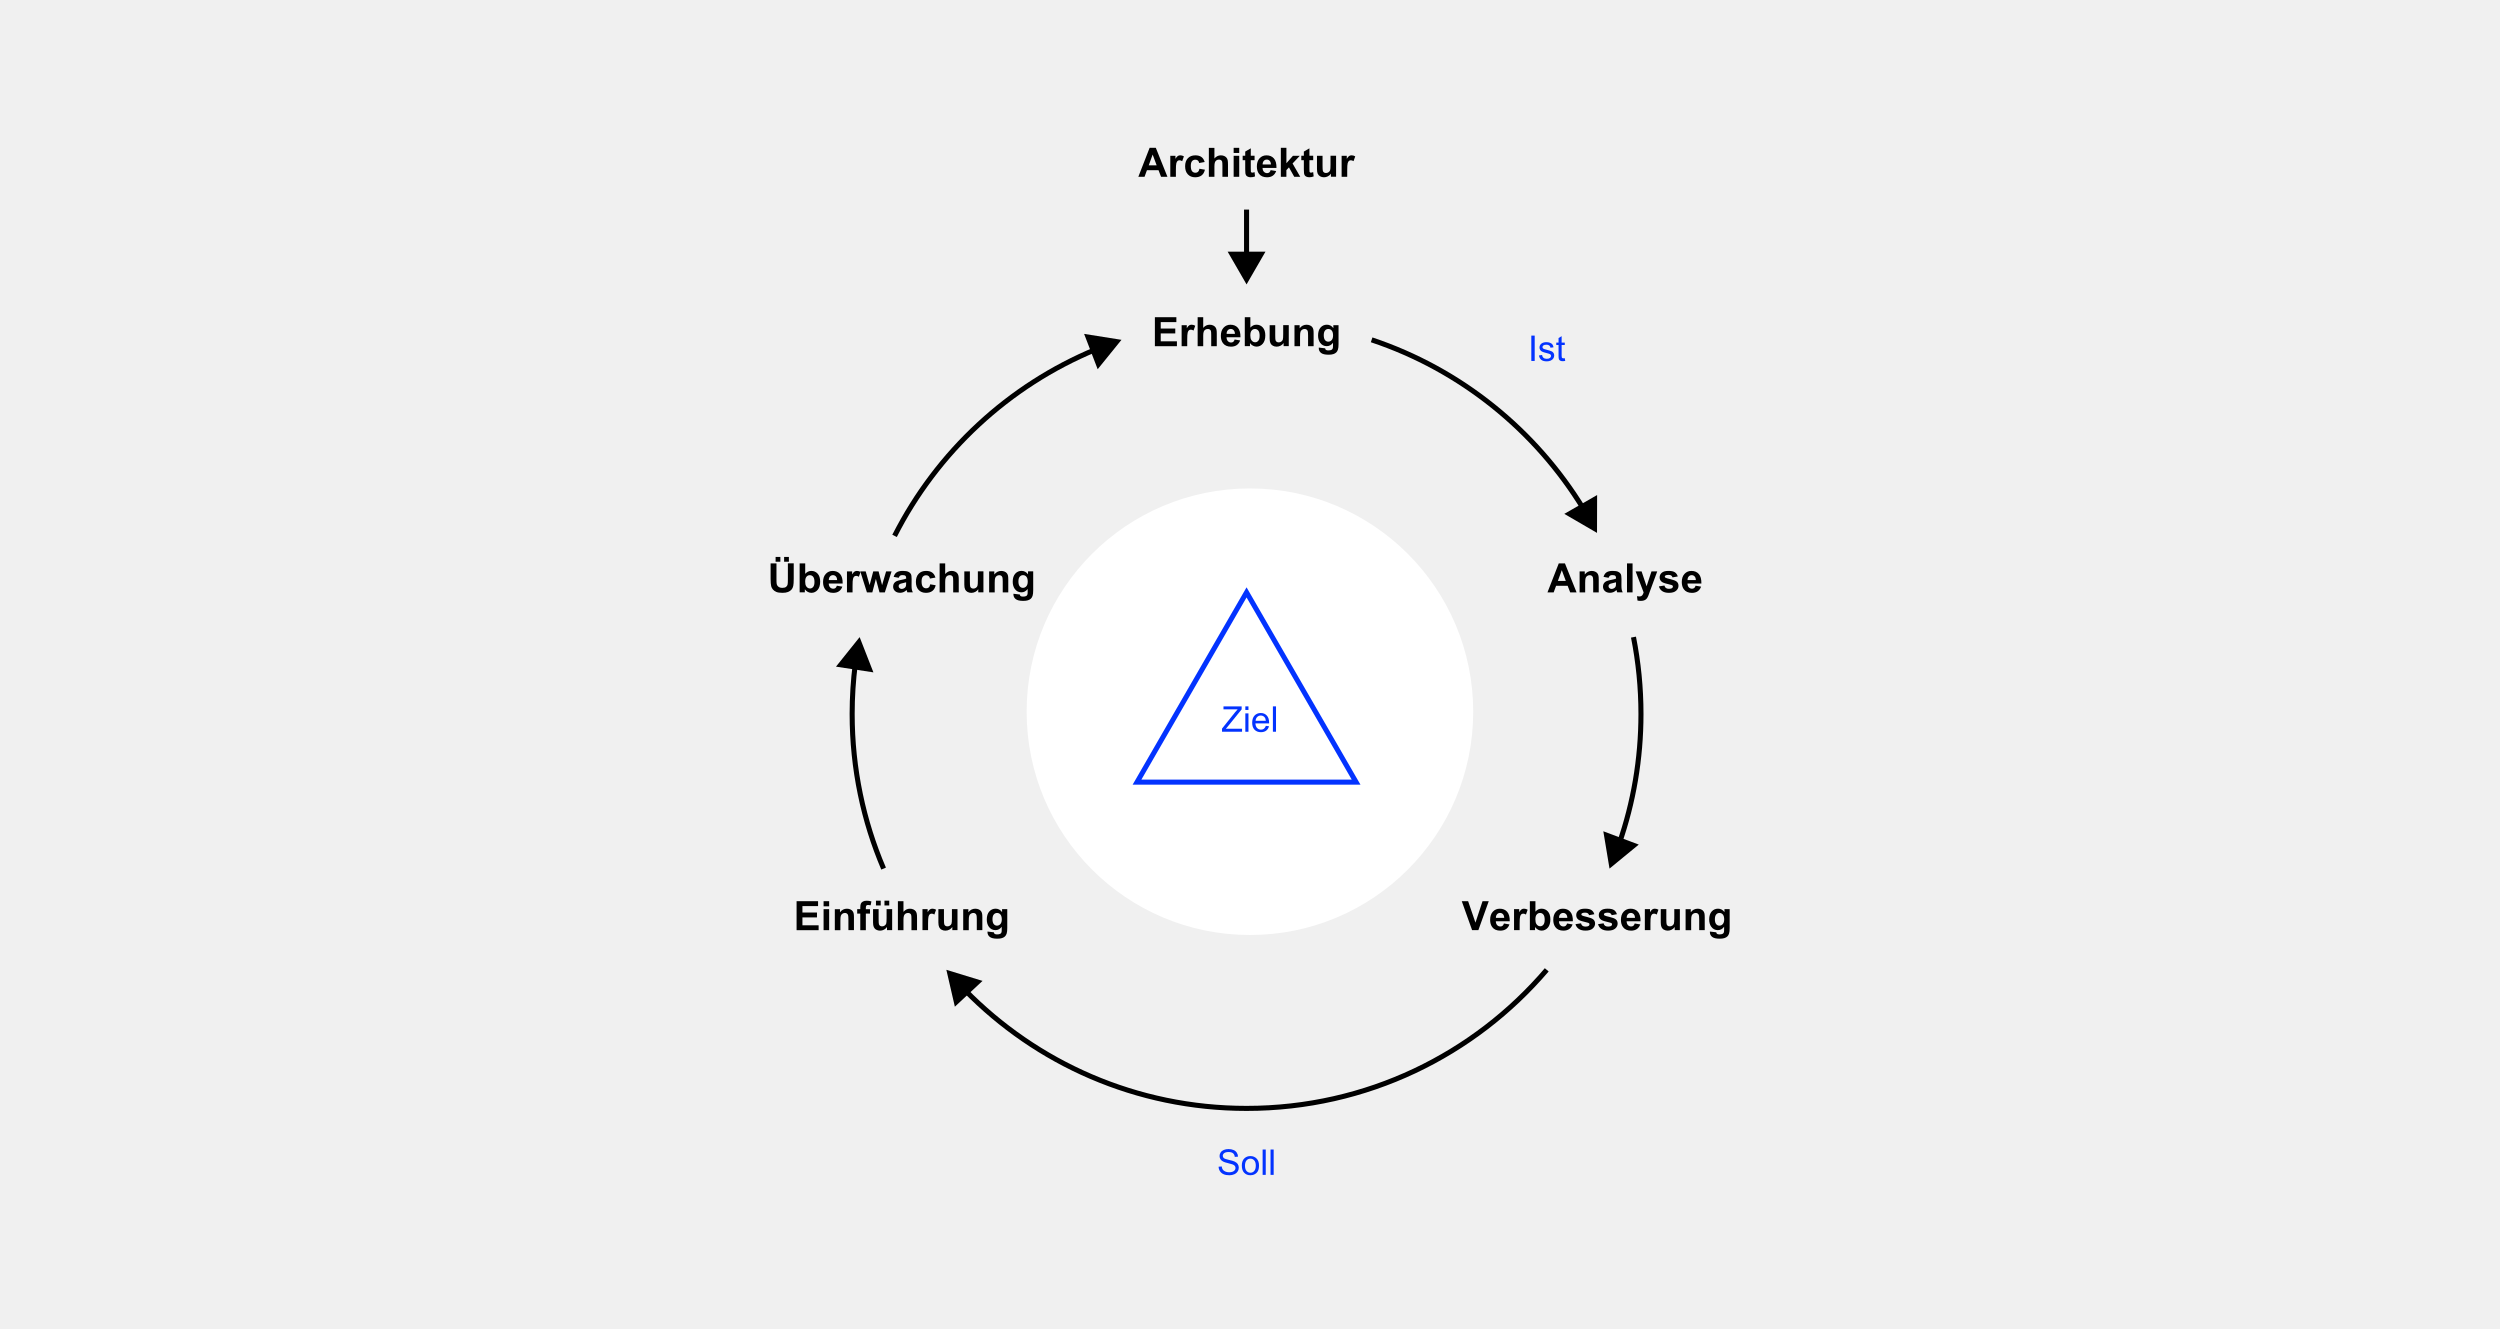
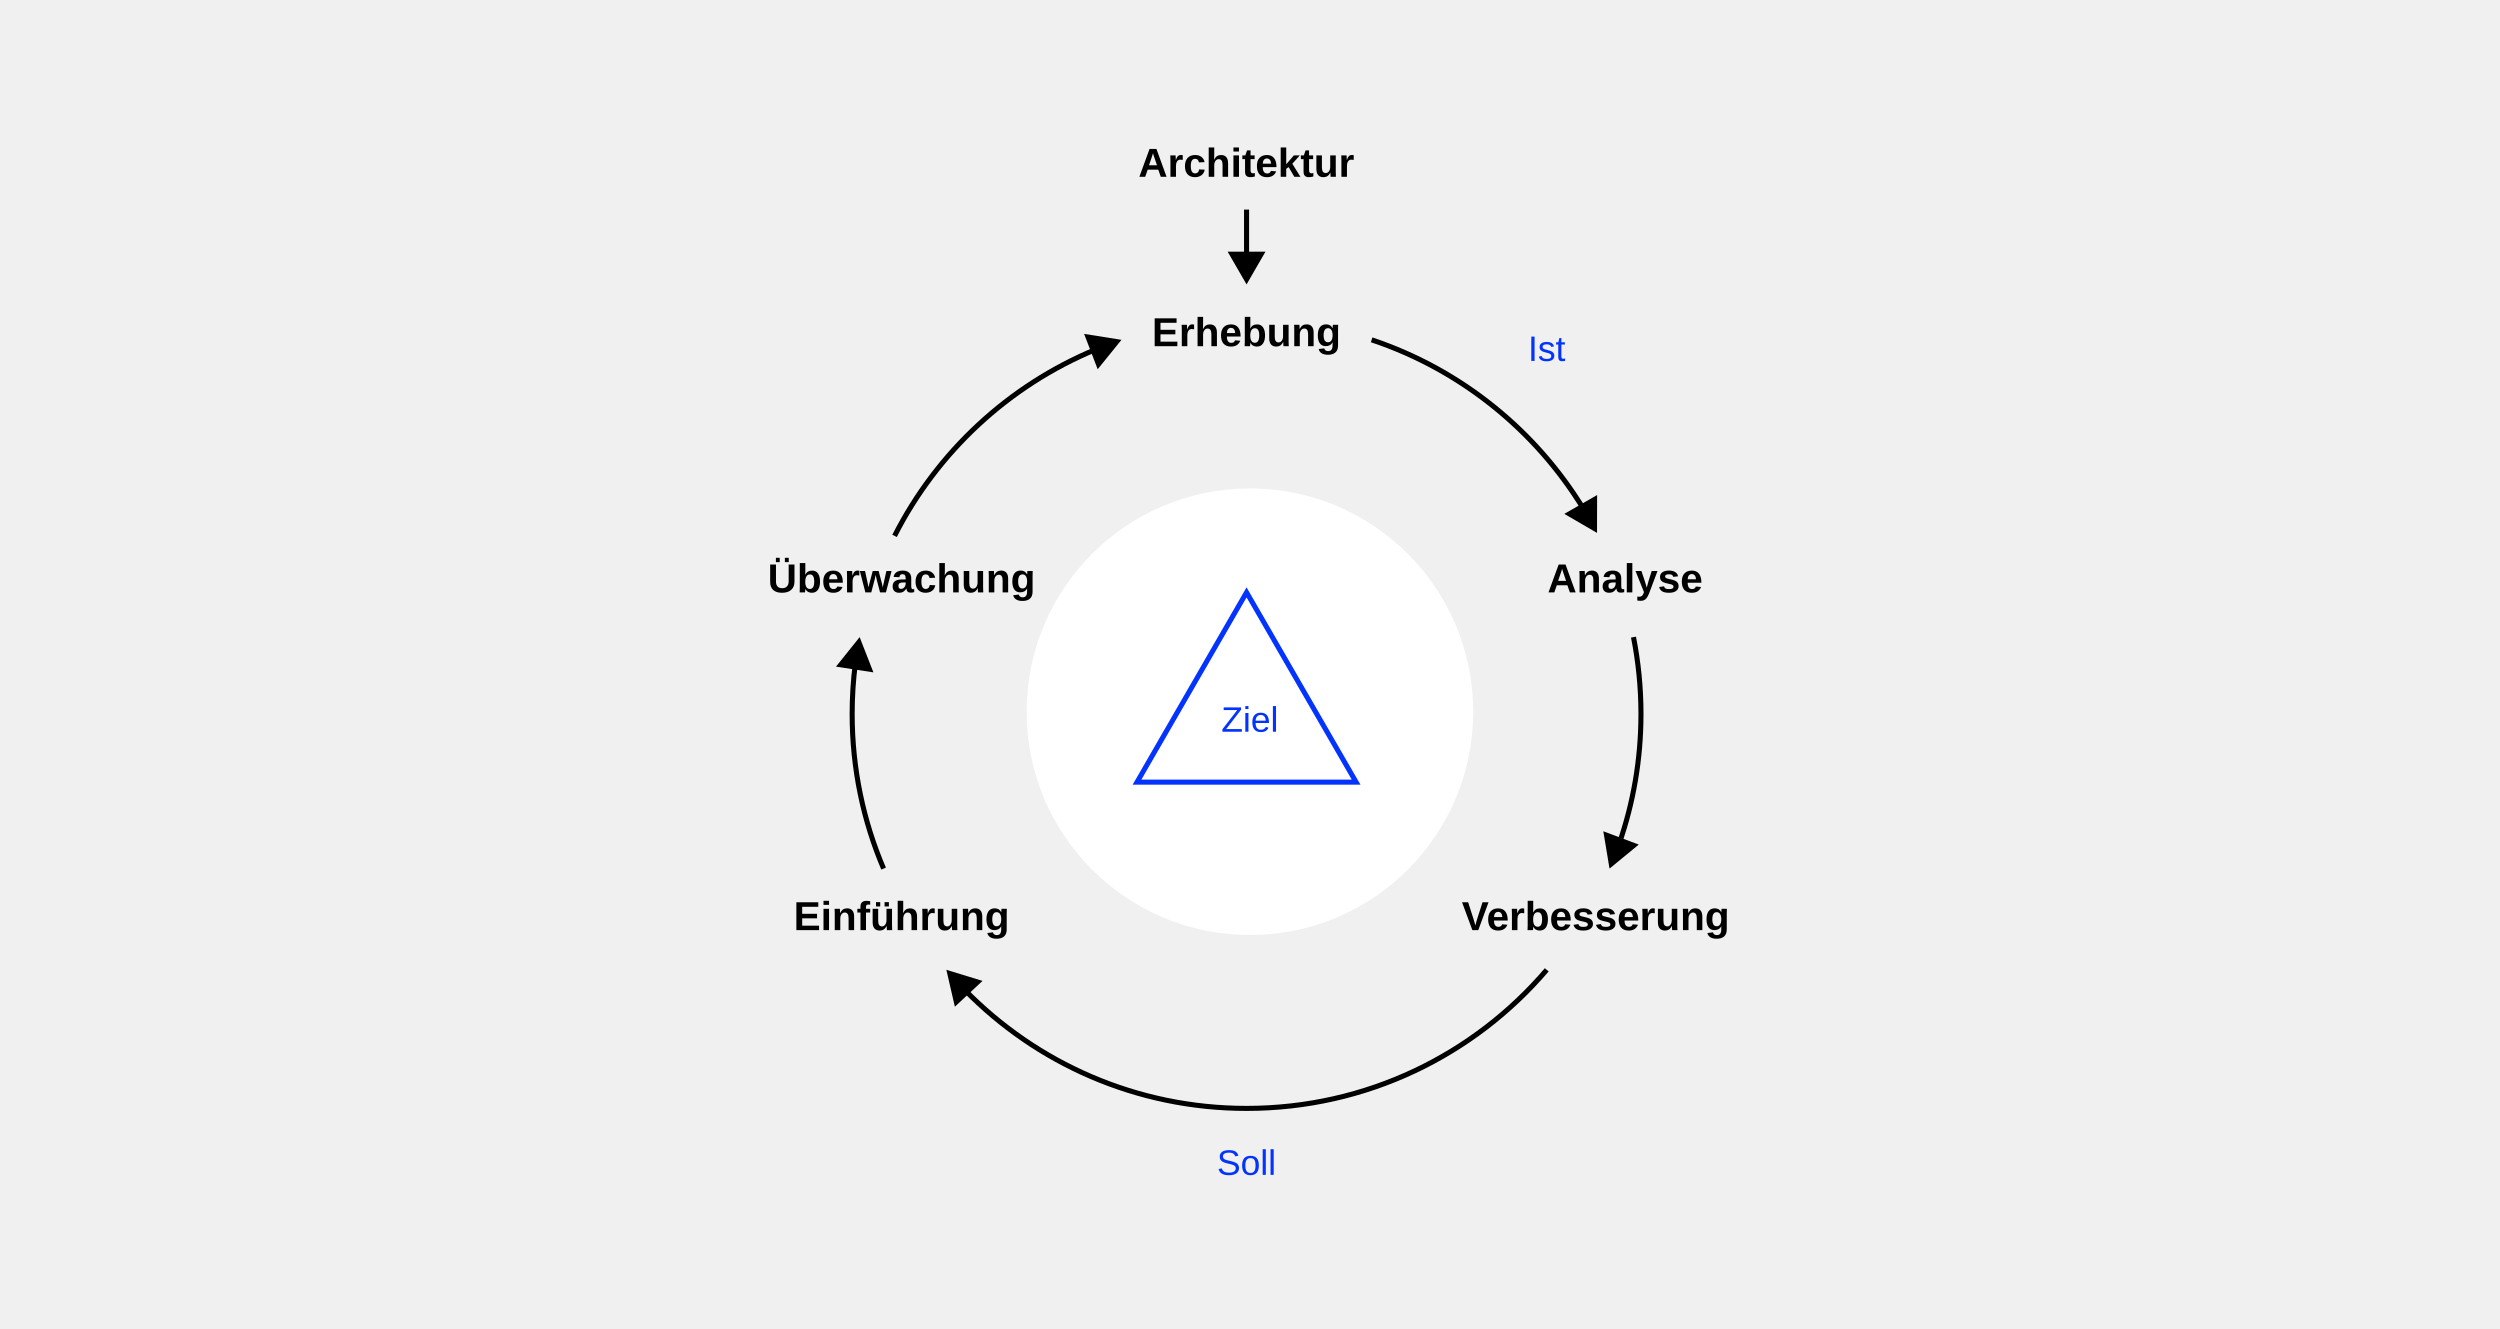
<svg xmlns="http://www.w3.org/2000/svg" id="Ebene_1" viewBox="0 0 988 525">
  <circle cx="493.97" cy="281.27" r="88.24" style="fill:#fff;" />
  <g>
    <g>
      <path d="M353.53,211.78c16.79-33.12,45.07-59.44,79.59-73.72" style="fill:none; stroke:#000; stroke-miterlimit:8; stroke-width:2px;" />
      <polygon points="433.8 145.92 443.21 134.3 428.44 131.95 433.8 145.92" />
    </g>
    <g>
      <path d="M349.2,343.27c-8-18.76-12.43-39.41-12.43-61.1,0-6.69,.42-13.29,1.24-19.76" style="fill:none; stroke:#000; stroke-miterlimit:8; stroke-width:2px;" />
      <polygon points="345.17 265.72 339.73 251.79 330.38 263.46 345.17 265.72" />
    </g>
    <g>
      <path d="M611.27,383.28c-28.59,33.51-71.13,54.76-118.63,54.76-43.64,0-83.08-17.93-111.38-46.83" style="fill:none; stroke:#000; stroke-miterlimit:8; stroke-width:2px;" />
      <polygon points="388.3 387.65 374 383.27 377.36 397.85 388.3 387.65" />
    </g>
    <g>
      <path d="M645.55,251.79c1.94,9.83,2.96,19.99,2.96,30.39,0,17.88-3.01,35.06-8.55,51.06" style="fill:none; stroke:#000; stroke-miterlimit:8; stroke-width:2px;" />
      <polygon points="633.63 328.52 636.08 343.27 647.64 333.78 633.63 328.52" />
    </g>
    <g>
      <path d="M542.07,134.3c35.2,11.76,64.81,35.74,83.79,66.91" style="fill:none; stroke:#000; stroke-miterlimit:8; stroke-width:2px;" />
      <polygon points="618.21 203.08 631.14 210.6 631.18 195.64 618.21 203.08" />
    </g>
-     <g>
-       <path d="M456.41,136.81v-11.45h8.49v1.94h-6.18v2.54h5.75v1.93h-5.75v3.12h6.4v1.93h-8.71Z" />
-       <path d="M469.18,136.81h-2.2v-8.3h2.04v1.18c.35-.56,.66-.92,.94-1.1,.28-.18,.59-.27,.95-.27,.5,0,.98,.14,1.45,.41l-.68,1.91c-.37-.24-.71-.36-1.03-.36s-.57,.08-.78,.25c-.21,.17-.38,.47-.5,.92-.12,.44-.18,1.37-.18,2.78v2.56Z" />
-       <path d="M475.51,125.36v4.21c.71-.83,1.55-1.24,2.54-1.24,.5,0,.96,.09,1.37,.28s.71,.43,.92,.72c.21,.29,.35,.61,.42,.97,.08,.35,.11,.9,.11,1.65v4.87h-2.2v-4.38c0-.87-.04-1.42-.12-1.66s-.23-.42-.44-.56c-.21-.14-.48-.21-.79-.21-.36,0-.69,.09-.98,.27-.29,.18-.5,.44-.63,.8-.13,.36-.2,.88-.2,1.58v4.16h-2.2v-11.45h2.2Z" />
-       <path d="M487.92,134.17l2.19,.37c-.28,.8-.73,1.41-1.33,1.83-.61,.42-1.37,.63-2.28,.63-1.44,0-2.51-.47-3.2-1.41-.55-.76-.82-1.71-.82-2.86,0-1.38,.36-2.45,1.08-3.23,.72-.78,1.63-1.17,2.73-1.17,1.23,0,2.21,.41,2.92,1.22,.71,.81,1.05,2.06,1.02,3.75h-5.5c.02,.65,.19,1.16,.53,1.52,.34,.36,.76,.54,1.27,.54,.34,0,.63-.09,.87-.28s.41-.49,.53-.91Zm.12-2.22c-.02-.64-.18-1.12-.49-1.45-.31-.33-.69-.5-1.14-.5-.48,0-.88,.17-1.19,.52-.31,.35-.47,.82-.46,1.42h3.28Z" />
-       <path d="M491.94,136.81v-11.45h2.2v4.12c.68-.77,1.48-1.16,2.41-1.16,1.01,0,1.85,.37,2.51,1.1,.66,.73,.99,1.78,.99,3.15s-.34,2.51-1.01,3.27-1.49,1.15-2.46,1.15c-.47,0-.94-.12-1.4-.36-.46-.24-.86-.59-1.19-1.05v1.22h-2.04Zm2.18-4.33c0,.86,.14,1.49,.41,1.91,.38,.58,.89,.88,1.52,.88,.48,0,.9-.21,1.24-.62s.51-1.07,.51-1.96c0-.95-.17-1.63-.52-2.05-.34-.42-.78-.63-1.32-.63s-.96,.2-1.31,.61c-.35,.41-.52,1.03-.52,1.86Z" />
-       <path d="M507.28,136.81v-1.24c-.3,.44-.7,.79-1.19,1.05-.49,.25-1.01,.38-1.56,.38s-1.06-.12-1.5-.37c-.44-.25-.76-.59-.96-1.03-.2-.44-.3-1.05-.3-1.84v-5.25h2.2v3.81c0,1.17,.04,1.88,.12,2.14,.08,.26,.23,.47,.44,.62,.21,.15,.48,.23,.81,.23,.38,0,.71-.1,1.01-.31,.3-.21,.5-.46,.61-.77s.16-1.05,.16-2.24v-3.5h2.2v8.3h-2.04Z" />
-       <path d="M519.15,136.81h-2.2v-4.23c0-.9-.05-1.48-.14-1.74-.09-.26-.25-.47-.46-.61-.21-.15-.46-.22-.76-.22-.38,0-.72,.1-1.02,.31-.3,.21-.51,.48-.62,.83s-.17,.98-.17,1.91v3.76h-2.2v-8.3h2.04v1.22c.72-.94,1.64-1.41,2.73-1.41,.48,0,.93,.09,1.33,.26,.4,.17,.7,.4,.91,.67,.21,.27,.35,.58,.43,.92s.12,.84,.12,1.48v5.16Z" />
-       <path d="M521.19,137.36l2.51,.3c.04,.29,.14,.49,.29,.6,.21,.16,.54,.23,.98,.23,.57,0,1-.09,1.29-.26,.19-.12,.34-.3,.44-.55,.07-.18,.1-.52,.1-1.01v-1.21c-.66,.9-1.48,1.34-2.48,1.34-1.11,0-2-.47-2.65-1.41-.51-.75-.77-1.67-.77-2.78,0-1.39,.33-2.45,1-3.19s1.5-1.1,2.5-1.1,1.87,.45,2.54,1.35v-1.16h2.05v7.45c0,.98-.08,1.71-.24,2.2s-.39,.86-.68,1.14c-.29,.28-.68,.49-1.17,.65s-1.1,.23-1.85,.23c-1.41,0-2.4-.24-2.99-.72-.59-.48-.88-1.09-.88-1.83,0-.07,0-.16,0-.27Zm1.96-4.87c0,.88,.17,1.52,.51,1.93,.34,.41,.76,.61,1.26,.61,.54,0,.99-.21,1.36-.63,.37-.42,.55-1.04,.55-1.86s-.18-1.5-.53-1.91c-.35-.42-.8-.62-1.34-.62s-.96,.2-1.3,.61c-.34,.41-.51,1.03-.51,1.87Z" />
-     </g>
-     <g>
-       <path d="M461.37,69.87h-2.52l-1-2.6h-4.58l-.95,2.6h-2.45l4.46-11.45h2.45l4.59,11.45Zm-4.26-4.53l-1.58-4.25-1.55,4.25h3.12Z" />
-       <path d="M464.7,69.87h-2.2v-8.3h2.04v1.18c.35-.56,.66-.92,.94-1.1s.59-.27,.95-.27c.5,0,.98,.14,1.45,.41l-.68,1.91c-.37-.24-.71-.36-1.03-.36s-.57,.08-.78,.25-.38,.48-.5,.92-.18,1.37-.18,2.78v2.56Z" />
-       <path d="M476.07,64.03l-2.16,.39c-.07-.43-.24-.76-.5-.98s-.59-.33-1-.33c-.55,0-.98,.19-1.31,.57s-.49,1.01-.49,1.89c0,.98,.17,1.68,.5,2.09s.77,.61,1.33,.61c.42,0,.76-.12,1.02-.36s.45-.64,.56-1.22l2.16,.37c-.22,.99-.65,1.74-1.29,2.24s-1.49,.76-2.55,.76c-1.21,0-2.18-.38-2.9-1.15s-1.08-1.83-1.08-3.18,.36-2.44,1.09-3.2,1.7-1.14,2.94-1.14c1.01,0,1.81,.22,2.41,.65s1.02,1.1,1.29,1.99Z" />
-       <path d="M479.94,58.42v4.21c.71-.83,1.55-1.24,2.54-1.24,.5,0,.96,.09,1.37,.28s.71,.43,.92,.72,.35,.61,.42,.97,.11,.9,.11,1.65v4.87h-2.2v-4.38c0-.87-.04-1.42-.12-1.66s-.23-.42-.44-.56-.48-.21-.79-.21c-.36,0-.69,.09-.98,.27s-.5,.44-.63,.8-.2,.88-.2,1.58v4.16h-2.2v-11.45h2.2Z" />
-       <path d="M487.54,60.45v-2.03h2.2v2.03h-2.2Zm0,9.42v-8.3h2.2v8.3h-2.2Z" />
-       <path d="M495.81,61.57v1.75h-1.5v3.34c0,.68,.01,1.07,.04,1.18s.09,.2,.2,.28,.23,.11,.37,.11c.2,0,.5-.07,.88-.21l.19,1.7c-.51,.22-1.09,.33-1.73,.33-.4,0-.75-.07-1.07-.2s-.55-.3-.7-.52-.25-.5-.31-.86c-.05-.25-.07-.77-.07-1.55v-3.62h-1.01v-1.75h1.01v-1.65l2.2-1.28v2.93h1.5Z" />
-       <path d="M502.15,67.23l2.19,.37c-.28,.8-.73,1.41-1.33,1.83s-1.37,.63-2.28,.63c-1.44,0-2.51-.47-3.2-1.41-.55-.75-.82-1.71-.82-2.86,0-1.38,.36-2.45,1.08-3.23s1.63-1.17,2.73-1.17c1.23,0,2.21,.41,2.92,1.22s1.05,2.06,1.02,3.75h-5.5c.02,.65,.19,1.16,.53,1.52s.76,.54,1.27,.54c.34,0,.63-.09,.87-.28s.41-.49,.53-.91Zm.12-2.22c-.02-.64-.18-1.12-.49-1.45s-.69-.5-1.14-.5c-.48,0-.88,.17-1.19,.52s-.47,.82-.46,1.42h3.28Z" />
-       <path d="M506.19,69.87v-11.45h2.2v6.08l2.57-2.92h2.7l-2.84,3.03,3.04,5.27h-2.37l-2.09-3.73-1.02,1.07v2.66h-2.2Z" />
-       <path d="M518.98,61.57v1.75h-1.5v3.34c0,.68,.01,1.07,.04,1.18s.09,.2,.2,.28,.23,.11,.37,.11c.2,0,.5-.07,.88-.21l.19,1.7c-.51,.22-1.09,.33-1.73,.33-.4,0-.75-.07-1.07-.2s-.55-.3-.7-.52-.25-.5-.31-.86c-.05-.25-.07-.77-.07-1.55v-3.62h-1.01v-1.75h1.01v-1.65l2.2-1.28v2.93h1.5Z" />
-       <path d="M525.98,69.87v-1.24c-.3,.44-.7,.79-1.19,1.05s-1.01,.38-1.56,.38-1.06-.12-1.5-.37c-.44-.25-.76-.59-.96-1.03s-.3-1.05-.3-1.84v-5.25h2.2v3.81c0,1.17,.04,1.88,.12,2.14s.23,.47,.44,.62,.48,.23,.81,.23c.38,0,.71-.1,1.01-.31s.5-.46,.61-.77,.16-1.05,.16-2.24v-3.5h2.2v8.3h-2.04Z" />
-       <path d="M532.41,69.87h-2.2v-8.3h2.04v1.18c.35-.56,.66-.92,.94-1.1s.59-.27,.95-.27c.5,0,.98,.14,1.45,.41l-.68,1.91c-.37-.24-.71-.36-1.03-.36s-.57,.08-.78,.25-.38,.48-.5,.92-.18,1.37-.18,2.78v2.56Z" />
-     </g>
-     <g>
-       <path d="M623.06,234.11h-2.52l-1-2.6h-4.58l-.95,2.6h-2.45l4.46-11.45h2.45l4.59,11.45Zm-4.26-4.53l-1.58-4.25-1.55,4.25h3.12Z" />
-       <path d="M631.83,234.11h-2.2v-4.23c0-.9-.05-1.48-.14-1.74s-.25-.47-.46-.61-.46-.22-.76-.22c-.38,0-.72,.1-1.02,.31s-.51,.48-.62,.83-.17,.98-.17,1.91v3.76h-2.2v-8.3h2.04v1.22c.72-.94,1.64-1.41,2.73-1.41,.48,0,.93,.09,1.33,.26s.7,.4,.91,.67,.35,.58,.43,.92,.12,.84,.12,1.48v5.16Z" />
-       <path d="M635.71,228.34l-1.99-.36c.22-.8,.61-1.4,1.16-1.78s1.36-.58,2.44-.58c.98,0,1.71,.12,2.19,.35s.82,.53,1.01,.88,.29,1.01,.29,1.96l-.02,2.56c0,.73,.04,1.27,.11,1.61s.2,.72,.39,1.11h-2.17c-.06-.15-.13-.36-.21-.65-.04-.13-.06-.22-.08-.26-.38,.36-.78,.64-1.2,.82-.43,.18-.88,.27-1.37,.27-.85,0-1.53-.23-2.02-.7s-.74-1.05-.74-1.76c0-.47,.11-.89,.34-1.25s.54-.65,.94-.84,.99-.37,1.75-.51c1.03-.19,1.74-.37,2.13-.54v-.22c0-.42-.1-.72-.31-.9s-.6-.27-1.18-.27c-.39,0-.7,.08-.91,.23s-.4,.42-.53,.81Zm2.94,1.78c-.28,.09-.73,.21-1.34,.34s-1.01,.26-1.2,.38c-.29,.2-.43,.46-.43,.77s.11,.57,.34,.8,.52,.34,.88,.34c.4,0,.77-.13,1.13-.39,.27-.2,.44-.44,.52-.73,.06-.19,.09-.54,.09-1.07v-.44Z" />
-       <path d="M642.99,234.11v-11.45h2.2v11.45h-2.2Z" />
-       <path d="M646.41,225.81h2.34l1.98,5.89,1.94-5.89h2.27l-2.93,7.98-.52,1.45c-.19,.48-.38,.85-.55,1.11-.17,.25-.38,.46-.6,.62-.23,.16-.5,.28-.84,.37-.33,.09-.7,.13-1.12,.13s-.84-.04-1.24-.13l-.2-1.72c.34,.07,.65,.1,.93,.1,.51,0,.89-.15,1.13-.45,.25-.3,.43-.68,.56-1.14l-3.16-8.32Z" />
-       <path d="M655.59,231.74l2.2-.34c.09,.43,.28,.75,.57,.97s.69,.33,1.2,.33c.57,0,1-.1,1.28-.31,.19-.15,.29-.34,.29-.59,0-.17-.05-.3-.16-.41-.11-.1-.35-.2-.73-.29-1.77-.39-2.89-.75-3.37-1.07-.66-.45-.98-1.07-.98-1.87,0-.72,.28-1.32,.85-1.81s1.45-.73,2.64-.73,1.98,.18,2.53,.55,.93,.92,1.14,1.64l-2.07,.38c-.09-.32-.26-.57-.5-.74s-.6-.26-1.06-.26c-.58,0-.99,.08-1.24,.24-.17,.11-.25,.26-.25,.45,0,.16,.07,.29,.22,.4,.2,.15,.88,.35,2.05,.62s1.99,.59,2.45,.98c.46,.39,.69,.93,.69,1.63,0,.76-.32,1.41-.95,1.96s-1.58,.82-2.82,.82c-1.13,0-2.02-.23-2.68-.69s-1.09-1.08-1.29-1.87Z" />
-       <path d="M670.08,231.47l2.19,.37c-.28,.8-.73,1.41-1.33,1.83s-1.37,.63-2.28,.63c-1.44,0-2.51-.47-3.2-1.41-.55-.75-.82-1.71-.82-2.86,0-1.38,.36-2.45,1.08-3.23s1.63-1.17,2.73-1.17c1.23,0,2.21,.41,2.92,1.22s1.05,2.06,1.02,3.75h-5.5c.02,.65,.19,1.16,.53,1.52s.76,.54,1.27,.54c.34,0,.63-.09,.87-.28s.41-.49,.53-.91Zm.12-2.22c-.02-.64-.18-1.12-.49-1.45s-.69-.5-1.14-.5c-.48,0-.88,.17-1.19,.52s-.47,.82-.46,1.42h3.28Z" />
-     </g>
-     <g>
-       <path d="M581.78,367.6l-4.09-11.45h2.51l2.9,8.48,2.8-8.48h2.45l-4.1,11.45h-2.47Z" />
-       <path d="M594.34,364.96l2.19,.37c-.28,.8-.73,1.41-1.33,1.83-.61,.42-1.37,.63-2.28,.63-1.44,0-2.51-.47-3.2-1.41-.55-.75-.82-1.71-.82-2.86,0-1.38,.36-2.45,1.08-3.23,.72-.78,1.63-1.17,2.73-1.17,1.23,0,2.21,.41,2.92,1.22,.71,.82,1.05,2.06,1.02,3.75h-5.5c.02,.65,.19,1.16,.53,1.52,.34,.36,.76,.54,1.27,.54,.34,0,.63-.09,.87-.28s.41-.49,.53-.91Zm.12-2.22c-.02-.63-.18-1.12-.49-1.45-.31-.33-.69-.5-1.14-.5-.48,0-.88,.17-1.19,.52-.31,.35-.47,.82-.46,1.42h3.28Z" />
-       <path d="M600.55,367.6h-2.2v-8.3h2.04v1.18c.35-.56,.66-.92,.94-1.1,.28-.18,.59-.27,.95-.27,.5,0,.98,.14,1.45,.41l-.68,1.91c-.37-.24-.71-.36-1.03-.36s-.57,.08-.78,.25c-.21,.17-.38,.48-.5,.92-.12,.44-.18,1.37-.18,2.78v2.56Z" />
-       <path d="M604.6,367.6v-11.45h2.2v4.12c.68-.77,1.48-1.16,2.41-1.16,1.01,0,1.85,.37,2.51,1.1,.66,.73,.99,1.78,.99,3.15s-.34,2.51-1.01,3.27-1.49,1.15-2.46,1.15c-.47,0-.94-.12-1.4-.36-.46-.24-.86-.59-1.19-1.05v1.22h-2.04Zm2.18-4.33c0,.86,.14,1.5,.41,1.91,.38,.58,.89,.88,1.52,.88,.48,0,.9-.21,1.24-.62s.51-1.07,.51-1.96c0-.95-.17-1.63-.52-2.05-.34-.42-.78-.63-1.32-.63s-.96,.21-1.31,.61c-.35,.41-.52,1.03-.52,1.86Z" />
-       <path d="M619.29,364.96l2.19,.37c-.28,.8-.73,1.41-1.33,1.83-.61,.42-1.37,.63-2.28,.63-1.44,0-2.51-.47-3.2-1.41-.55-.75-.82-1.71-.82-2.86,0-1.38,.36-2.45,1.08-3.23,.72-.78,1.63-1.17,2.73-1.17,1.23,0,2.21,.41,2.92,1.22,.71,.82,1.05,2.06,1.02,3.75h-5.5c.02,.65,.19,1.16,.53,1.52,.34,.36,.76,.54,1.27,.54,.34,0,.63-.09,.87-.28s.41-.49,.53-.91Zm.12-2.22c-.02-.63-.18-1.12-.49-1.45-.31-.33-.69-.5-1.14-.5-.48,0-.88,.17-1.19,.52-.31,.35-.47,.82-.46,1.42h3.28Z" />
-       <path d="M622.62,365.23l2.2-.34c.09,.43,.28,.75,.57,.97,.29,.22,.69,.33,1.2,.33,.57,0,1-.1,1.28-.31,.19-.15,.29-.34,.29-.59,0-.17-.05-.3-.16-.41-.11-.1-.35-.2-.73-.29-1.77-.39-2.89-.75-3.37-1.07-.66-.45-.98-1.07-.98-1.87,0-.72,.28-1.32,.85-1.81,.57-.49,1.45-.73,2.64-.73s1.98,.19,2.53,.55c.55,.37,.93,.92,1.14,1.64l-2.07,.38c-.09-.32-.26-.57-.5-.74s-.6-.26-1.06-.26c-.58,0-.99,.08-1.24,.24-.17,.12-.25,.26-.25,.45,0,.16,.07,.29,.22,.4,.2,.15,.88,.35,2.05,.62s1.99,.59,2.45,.98c.46,.39,.69,.94,.69,1.63,0,.76-.32,1.41-.95,1.96s-1.58,.82-2.82,.82c-1.13,0-2.02-.23-2.68-.69-.66-.46-1.09-1.08-1.29-1.87Z" />
-       <path d="M631.54,365.23l2.2-.34c.09,.43,.28,.75,.57,.97,.29,.22,.69,.33,1.2,.33,.57,0,1-.1,1.28-.31,.19-.15,.29-.34,.29-.59,0-.17-.05-.3-.16-.41-.11-.1-.35-.2-.73-.29-1.77-.39-2.89-.75-3.37-1.07-.66-.45-.98-1.07-.98-1.87,0-.72,.28-1.32,.85-1.81,.57-.49,1.45-.73,2.64-.73s1.98,.19,2.53,.55c.55,.37,.93,.92,1.14,1.64l-2.07,.38c-.09-.32-.26-.57-.5-.74s-.6-.26-1.06-.26c-.58,0-.99,.08-1.24,.24-.17,.12-.25,.26-.25,.45,0,.16,.07,.29,.22,.4,.2,.15,.88,.35,2.05,.62s1.99,.59,2.45,.98c.46,.39,.69,.94,.69,1.63,0,.76-.32,1.41-.95,1.96s-1.58,.82-2.82,.82c-1.13,0-2.02-.23-2.68-.69-.66-.46-1.09-1.08-1.29-1.87Z" />
-       <path d="M646.03,364.96l2.19,.37c-.28,.8-.73,1.41-1.33,1.83-.61,.42-1.37,.63-2.28,.63-1.44,0-2.51-.47-3.2-1.41-.55-.75-.82-1.71-.82-2.86,0-1.38,.36-2.45,1.08-3.23,.72-.78,1.63-1.17,2.73-1.17,1.23,0,2.21,.41,2.92,1.22,.71,.82,1.05,2.06,1.02,3.75h-5.5c.02,.65,.19,1.16,.53,1.52,.34,.36,.76,.54,1.27,.54,.34,0,.63-.09,.87-.28s.41-.49,.53-.91Zm.12-2.22c-.02-.63-.18-1.12-.49-1.45-.31-.33-.69-.5-1.14-.5-.48,0-.88,.17-1.19,.52-.31,.35-.47,.82-.46,1.42h3.28Z" />
-       <path d="M652.24,367.6h-2.2v-8.3h2.04v1.18c.35-.56,.66-.92,.94-1.1,.28-.18,.59-.27,.95-.27,.5,0,.98,.14,1.45,.41l-.68,1.91c-.37-.24-.71-.36-1.03-.36s-.57,.08-.78,.25c-.21,.17-.38,.48-.5,.92-.12,.44-.18,1.37-.18,2.78v2.56Z" />
-       <path d="M661.84,367.6v-1.24c-.3,.44-.7,.79-1.19,1.05s-1.01,.38-1.56,.38-1.06-.12-1.5-.37c-.44-.24-.76-.59-.96-1.03-.2-.44-.3-1.05-.3-1.84v-5.25h2.2v3.81c0,1.17,.04,1.88,.12,2.14,.08,.26,.23,.47,.44,.62,.21,.15,.48,.23,.81,.23,.38,0,.71-.1,1.01-.31,.3-.21,.5-.46,.61-.77s.16-1.05,.16-2.24v-3.5h2.2v8.3h-2.04Z" />
-       <path d="M673.72,367.6h-2.2v-4.23c0-.9-.05-1.47-.14-1.74-.09-.26-.25-.47-.46-.61-.21-.15-.46-.22-.76-.22-.38,0-.72,.1-1.02,.31-.3,.21-.51,.48-.62,.83s-.17,.98-.17,1.91v3.76h-2.2v-8.3h2.04v1.22c.72-.94,1.64-1.41,2.73-1.41,.48,0,.93,.09,1.33,.26,.4,.17,.7,.4,.91,.67,.21,.27,.35,.58,.43,.92s.12,.84,.12,1.48v5.16Z" />
-       <path d="M675.76,368.15l2.51,.3c.04,.29,.14,.49,.29,.6,.21,.16,.54,.23,.98,.23,.57,0,1-.09,1.29-.26,.19-.11,.34-.3,.44-.55,.07-.18,.1-.52,.1-1.01v-1.21c-.66,.9-1.48,1.34-2.48,1.34-1.11,0-2-.47-2.65-1.41-.51-.74-.77-1.67-.77-2.78,0-1.39,.33-2.45,1-3.19s1.5-1.1,2.5-1.1,1.87,.45,2.54,1.35v-1.16h2.05v7.45c0,.98-.08,1.71-.24,2.2s-.39,.86-.68,1.14-.68,.49-1.17,.65-1.1,.23-1.85,.23c-1.41,0-2.4-.24-2.99-.72s-.88-1.09-.88-1.83c0-.07,0-.16,0-.27Zm1.96-4.87c0,.88,.17,1.53,.51,1.93,.34,.41,.76,.61,1.26,.61,.54,0,.99-.21,1.36-.63,.37-.42,.55-1.04,.55-1.86s-.18-1.5-.53-1.91c-.35-.42-.8-.62-1.34-.62s-.96,.21-1.3,.61c-.34,.41-.51,1.03-.51,1.87Z" />
-     </g>
-     <g>
-       <path d="M314.81,367.6v-11.45h8.49v1.94h-6.18v2.54h5.75v1.93h-5.75v3.12h6.4v1.93h-8.71Z" />
-       <path d="M325.48,358.18v-2.03h2.2v2.03h-2.2Zm0,9.42v-8.3h2.2v8.3h-2.2Z" />
-       <path d="M337.49,367.6h-2.2v-4.23c0-.9-.05-1.47-.14-1.74-.09-.26-.25-.47-.46-.61-.21-.15-.46-.22-.76-.22-.38,0-.72,.1-1.02,.31-.3,.21-.51,.48-.62,.83s-.17,.98-.17,1.91v3.76h-2.2v-8.3h2.04v1.22c.72-.94,1.64-1.41,2.73-1.41,.48,0,.93,.09,1.33,.26,.4,.17,.7,.4,.91,.67,.21,.27,.35,.58,.43,.92s.12,.84,.12,1.48v5.16Z" />
-       <path d="M338.77,359.3h1.22v-.62c0-.7,.07-1.22,.22-1.56s.42-.62,.82-.84c.4-.22,.9-.32,1.51-.32s1.24,.09,1.84,.28l-.3,1.53c-.35-.08-.68-.12-1.01-.12s-.55,.07-.68,.22-.21,.43-.21,.86v.59h1.64v1.73h-1.64v6.57h-2.2v-6.57h-1.22v-1.73Z" />
-       <path d="M350.54,367.6v-1.24c-.3,.44-.7,.79-1.19,1.05s-1.01,.38-1.56,.38-1.06-.12-1.5-.37c-.44-.24-.76-.59-.96-1.03-.2-.44-.3-1.05-.3-1.84v-5.25h2.2v3.81c0,1.17,.04,1.88,.12,2.14,.08,.26,.23,.47,.44,.62,.21,.15,.48,.23,.81,.23,.38,0,.71-.1,1.01-.31,.3-.21,.5-.46,.61-.77s.16-1.05,.16-2.24v-3.5h2.2v8.3h-2.04Zm-4.36-9.77v-1.88h1.88v1.88h-1.88Zm3.36,0v-1.88h1.89v1.88h-1.89Z" />
-       <path d="M357.05,356.15v4.21c.71-.83,1.55-1.24,2.54-1.24,.5,0,.96,.09,1.37,.28s.71,.43,.92,.72c.21,.29,.35,.62,.42,.97,.08,.35,.11,.9,.11,1.65v4.87h-2.2v-4.38c0-.87-.04-1.42-.12-1.66s-.23-.42-.44-.56c-.21-.14-.48-.21-.79-.21-.36,0-.69,.09-.98,.27-.29,.18-.5,.44-.63,.8-.13,.36-.2,.88-.2,1.58v4.16h-2.2v-11.45h2.2Z" />
-       <path d="M366.76,367.6h-2.2v-8.3h2.04v1.18c.35-.56,.66-.92,.94-1.1,.28-.18,.59-.27,.95-.27,.5,0,.98,.14,1.45,.41l-.68,1.91c-.37-.24-.71-.36-1.03-.36s-.57,.08-.78,.25c-.21,.17-.38,.48-.5,.92-.12,.44-.18,1.37-.18,2.78v2.56Z" />
-       <path d="M376.36,367.6v-1.24c-.3,.44-.7,.79-1.19,1.05s-1.01,.38-1.56,.38-1.06-.12-1.5-.37c-.44-.24-.76-.59-.96-1.03-.2-.44-.3-1.05-.3-1.84v-5.25h2.2v3.81c0,1.17,.04,1.88,.12,2.14,.08,.26,.23,.47,.44,.62,.21,.15,.48,.23,.81,.23,.38,0,.71-.1,1.01-.31,.3-.21,.5-.46,.61-.77s.16-1.05,.16-2.24v-3.5h2.2v8.3h-2.04Z" />
-       <path d="M388.23,367.6h-2.2v-4.23c0-.9-.05-1.47-.14-1.74-.09-.26-.25-.47-.46-.61-.21-.15-.46-.22-.76-.22-.38,0-.72,.1-1.02,.31-.3,.21-.51,.48-.62,.83s-.17,.98-.17,1.91v3.76h-2.2v-8.3h2.04v1.22c.72-.94,1.64-1.41,2.73-1.41,.48,0,.93,.09,1.33,.26,.4,.17,.7,.4,.91,.67,.21,.27,.35,.58,.43,.92s.12,.84,.12,1.48v5.16Z" />
-       <path d="M390.27,368.15l2.51,.3c.04,.29,.14,.49,.29,.6,.21,.16,.54,.23,.98,.23,.57,0,1-.09,1.29-.26,.19-.11,.34-.3,.44-.55,.07-.18,.1-.52,.1-1.01v-1.21c-.66,.9-1.48,1.34-2.48,1.34-1.11,0-2-.47-2.65-1.41-.51-.74-.77-1.67-.77-2.78,0-1.39,.33-2.45,1-3.19s1.5-1.1,2.5-1.1,1.87,.45,2.54,1.35v-1.16h2.05v7.45c0,.98-.08,1.71-.24,2.2s-.39,.86-.68,1.14-.68,.49-1.17,.65-1.1,.23-1.85,.23c-1.41,0-2.4-.24-2.99-.72s-.88-1.09-.88-1.83c0-.07,0-.16,0-.27Zm1.96-4.87c0,.88,.17,1.53,.51,1.93,.34,.41,.76,.61,1.26,.61,.54,0,.99-.21,1.36-.63,.37-.42,.55-1.04,.55-1.86s-.18-1.5-.53-1.91c-.35-.42-.8-.62-1.34-.62s-.96,.21-1.3,.61c-.34,.41-.51,1.03-.51,1.87Z" />
-     </g>
-     <g>
-       <path d="M304.55,222.65h2.31v6.2c0,.98,.03,1.62,.09,1.91,.1,.47,.33,.84,.71,1.13,.37,.28,.88,.43,1.53,.43s1.15-.13,1.48-.4c.33-.27,.53-.6,.6-.99s.1-1.04,.1-1.95v-6.34h2.31v6.02c0,1.38-.06,2.35-.19,2.91-.12,.57-.36,1.05-.69,1.44s-.79,.7-1.35,.93c-.56,.23-1.3,.35-2.2,.35-1.09,0-1.92-.13-2.49-.38-.57-.25-1.01-.58-1.34-.98-.33-.4-.54-.83-.65-1.27-.15-.66-.23-1.62-.23-2.91v-6.11Zm1.97-.66v-1.88h1.88v1.88h-1.88Zm3.36,0v-1.88h1.89v1.88h-1.89Z" />
-       <path d="M316.02,234.11v-11.45h2.2v4.12c.68-.77,1.48-1.16,2.41-1.16,1.01,0,1.85,.37,2.51,1.1,.66,.73,.99,1.78,.99,3.15s-.34,2.51-1.01,3.27-1.49,1.15-2.46,1.15c-.47,0-.94-.12-1.4-.36-.46-.24-.86-.59-1.19-1.05v1.22h-2.04Zm2.18-4.33c0,.86,.14,1.49,.41,1.91,.38,.58,.89,.88,1.52,.88,.48,0,.9-.21,1.24-.62s.51-1.07,.51-1.96c0-.95-.17-1.63-.52-2.05-.34-.42-.78-.63-1.32-.63s-.96,.2-1.31,.61c-.35,.41-.52,1.03-.52,1.86Z" />
-       <path d="M330.71,231.47l2.19,.37c-.28,.8-.73,1.41-1.33,1.83-.61,.42-1.37,.63-2.28,.63-1.44,0-2.51-.47-3.2-1.41-.55-.76-.82-1.71-.82-2.86,0-1.38,.36-2.45,1.08-3.23,.72-.78,1.63-1.17,2.73-1.17,1.23,0,2.21,.41,2.92,1.22,.71,.81,1.05,2.06,1.02,3.75h-5.5c.02,.65,.19,1.16,.53,1.52,.34,.36,.76,.54,1.27,.54,.34,0,.63-.09,.87-.28s.41-.49,.53-.91Zm.12-2.22c-.02-.64-.18-1.12-.49-1.45-.31-.33-.69-.5-1.14-.5-.48,0-.88,.17-1.19,.52-.31,.35-.47,.82-.46,1.42h3.28Z" />
-       <path d="M336.92,234.11h-2.2v-8.3h2.04v1.18c.35-.56,.66-.92,.94-1.1,.28-.18,.59-.27,.95-.27,.5,0,.98,.14,1.45,.41l-.68,1.91c-.37-.24-.71-.36-1.03-.36s-.57,.08-.78,.25c-.21,.17-.38,.47-.5,.92-.12,.44-.18,1.37-.18,2.78v2.56Z" />
-       <path d="M342.61,234.11l-2.62-8.3h2.13l1.55,5.44,1.43-5.44h2.12l1.38,5.44,1.59-5.44h2.16l-2.66,8.3h-2.11l-1.43-5.34-1.41,5.34h-2.13Z" />
-       <path d="M355.17,228.34l-1.99-.36c.22-.8,.61-1.4,1.16-1.78,.55-.39,1.36-.58,2.44-.58,.98,0,1.71,.12,2.19,.35,.48,.23,.82,.53,1.01,.88,.2,.36,.29,1.01,.29,1.96l-.02,2.56c0,.73,.04,1.27,.11,1.61,.07,.35,.2,.72,.39,1.11h-2.17c-.06-.15-.13-.36-.21-.65-.04-.13-.06-.22-.08-.26-.38,.36-.78,.64-1.2,.82-.43,.18-.88,.27-1.37,.27-.85,0-1.53-.23-2.02-.7-.49-.46-.74-1.05-.74-1.76,0-.47,.11-.89,.34-1.25s.54-.65,.94-.84,.99-.37,1.75-.51c1.03-.19,1.74-.37,2.13-.54v-.22c0-.42-.1-.72-.31-.9s-.6-.27-1.18-.27c-.39,0-.7,.08-.91,.23-.22,.15-.4,.42-.53,.81Zm2.94,1.78c-.28,.09-.73,.21-1.34,.34-.61,.13-1.01,.26-1.2,.38-.29,.2-.43,.46-.43,.77s.11,.57,.34,.8c.23,.22,.52,.34,.88,.34,.4,0,.77-.13,1.13-.39,.27-.2,.44-.44,.52-.73,.06-.19,.09-.54,.09-1.07v-.44Z" />
-       <path d="M369.67,228.26l-2.16,.39c-.07-.43-.24-.76-.5-.98s-.59-.33-1-.33c-.55,0-.98,.19-1.31,.57-.33,.38-.49,1.01-.49,1.89,0,.98,.17,1.68,.5,2.09s.77,.61,1.33,.61c.42,0,.76-.12,1.02-.36,.27-.24,.45-.64,.56-1.22l2.16,.37c-.22,.99-.65,1.74-1.29,2.24-.64,.5-1.49,.76-2.55,.76-1.21,0-2.18-.38-2.9-1.15s-1.08-1.83-1.08-3.18,.36-2.44,1.09-3.2c.72-.76,1.7-1.14,2.94-1.14,1.01,0,1.81,.22,2.41,.65,.6,.43,1.02,1.1,1.29,1.99Z" />
-       <path d="M373.54,222.65v4.21c.71-.83,1.55-1.24,2.54-1.24,.5,0,.96,.09,1.37,.28s.71,.43,.92,.72c.21,.29,.35,.61,.42,.97,.08,.35,.11,.9,.11,1.65v4.87h-2.2v-4.38c0-.87-.04-1.42-.12-1.66s-.23-.42-.44-.56c-.21-.14-.48-.21-.79-.21-.36,0-.69,.09-.98,.27-.29,.18-.5,.44-.63,.8-.13,.36-.2,.88-.2,1.58v4.16h-2.2v-11.45h2.2Z" />
-       <path d="M386.61,234.11v-1.24c-.3,.44-.7,.79-1.19,1.05-.49,.25-1.01,.38-1.56,.38s-1.06-.12-1.5-.37c-.44-.25-.76-.59-.96-1.03-.2-.44-.3-1.05-.3-1.84v-5.25h2.2v3.81c0,1.17,.04,1.88,.12,2.14,.08,.26,.23,.47,.44,.62,.21,.15,.48,.23,.81,.23,.38,0,.71-.1,1.01-.31,.3-.21,.5-.46,.61-.77s.16-1.05,.16-2.24v-3.5h2.2v8.3h-2.04Z" />
-       <path d="M398.48,234.11h-2.2v-4.23c0-.9-.05-1.48-.14-1.74-.09-.26-.25-.47-.46-.61-.21-.15-.46-.22-.76-.22-.38,0-.72,.1-1.02,.31-.3,.21-.51,.48-.62,.83s-.17,.98-.17,1.91v3.76h-2.2v-8.3h2.04v1.22c.72-.94,1.64-1.41,2.73-1.41,.48,0,.93,.09,1.33,.26,.4,.17,.7,.4,.91,.67,.21,.27,.35,.58,.43,.92s.12,.84,.12,1.48v5.16Z" />
-       <path d="M400.52,234.65l2.51,.3c.04,.29,.14,.49,.29,.6,.21,.16,.54,.23,.98,.23,.57,0,1-.09,1.29-.26,.19-.12,.34-.3,.44-.55,.07-.18,.1-.52,.1-1.01v-1.21c-.66,.9-1.48,1.34-2.48,1.34-1.11,0-2-.47-2.65-1.41-.51-.75-.77-1.67-.77-2.78,0-1.39,.33-2.45,1-3.19s1.5-1.1,2.5-1.1,1.87,.45,2.54,1.35v-1.16h2.05v7.45c0,.98-.08,1.71-.24,2.2s-.39,.86-.68,1.14c-.29,.28-.68,.49-1.17,.65s-1.1,.23-1.85,.23c-1.41,0-2.4-.24-2.99-.72-.59-.48-.88-1.09-.88-1.83,0-.07,0-.16,0-.27Zm1.96-4.87c0,.88,.17,1.52,.51,1.93,.34,.41,.76,.61,1.26,.61,.54,0,.99-.21,1.36-.63,.37-.42,.55-1.04,.55-1.86s-.18-1.5-.53-1.91c-.35-.42-.8-.62-1.34-.62s-.96,.2-1.3,.61c-.34,.41-.51,1.03-.51,1.87Z" />
-     </g>
+     <text transform="translate(455.25 136.81)" style="font-family:Arial-BoldMT, Arial; font-size:16px; font-weight:700; letter-spacing:0em;">
+       <tspan x="0" y="0">Erhebung</tspan>
+     </text>
+     <text transform="translate(449.88 69.87)" style="font-family:Arial-BoldMT, Arial; font-size:16px; font-weight:700; letter-spacing:0em;">
+       <tspan x="0" y="0">Architektur</tspan>
+     </text>
+     <text transform="translate(611.56 234.11)" style="font-family:Arial-BoldMT, Arial; font-size:16px; font-weight:700; letter-spacing:0em;">
+       <tspan x="0" y="0">Analyse</tspan>
+     </text>
+     <text transform="translate(577.7 367.6)" style="font-family:Arial-BoldMT, Arial; font-size:16px; font-weight:700; letter-spacing:0em;">
+       <tspan x="0" y="0">Verbesserung</tspan>
+     </text>
+     <text transform="translate(313.65 367.6)" style="font-family:Arial-BoldMT, Arial; font-size:16px; font-weight:700; letter-spacing:0em;">
+       <tspan x="0" y="0">Einführung</tspan>
+     </text>
+     <text transform="translate(303.4 234.11)" style="font-family:Arial-BoldMT, Arial; font-size:16px; font-weight:700; letter-spacing:0em;">
+       <tspan x="0" y="0">Überwachung</tspan>
+     </text>
    <g>
      <line x1="492.64" y1="82.83" x2="492.64" y2="101.64" style="fill:none; stroke:#000; stroke-miterlimit:8; stroke-width:2px;" />
      <polygon points="485.16 99.45 492.64 112.4 500.12 99.45 485.16 99.45" />
    </g>
-     <g>
-       <path d="M605.18,142.65v-10.02h1.33v10.02h-1.33Z" style="fill:#0333ff;" />
-       <path d="M608.2,140.48l1.22-.19c.07,.49,.26,.86,.57,1.12,.31,.26,.75,.39,1.31,.39s.98-.12,1.26-.34c.27-.23,.41-.5,.41-.81,0-.28-.12-.5-.36-.66-.17-.11-.59-.25-1.26-.42-.9-.23-1.53-.42-1.88-.59-.35-.17-.61-.4-.79-.69-.18-.29-.27-.62-.27-.97,0-.32,.07-.62,.22-.9,.15-.28,.35-.5,.61-.69,.19-.14,.45-.26,.78-.36,.33-.1,.68-.15,1.06-.15,.57,0,1.07,.08,1.5,.25,.43,.16,.75,.39,.95,.67s.35,.66,.42,1.12l-1.2,.16c-.05-.37-.21-.67-.48-.88-.26-.21-.63-.31-1.11-.31-.57,0-.97,.09-1.21,.28-.24,.19-.36,.41-.36,.66,0,.16,.05,.3,.15,.43,.1,.13,.26,.24,.47,.33,.12,.05,.49,.15,1.09,.31,.87,.23,1.48,.42,1.82,.57,.34,.15,.61,.36,.81,.65,.2,.28,.29,.63,.29,1.05s-.12,.8-.36,1.16c-.24,.36-.58,.64-1.04,.84s-.96,.3-1.53,.3c-.94,0-1.66-.2-2.16-.59-.49-.39-.81-.97-.95-1.74Z" style="fill:#0333ff;" />
-       <path d="M618.4,141.55l.18,1.09c-.35,.07-.66,.11-.93,.11-.45,0-.79-.07-1.04-.21-.25-.14-.42-.33-.52-.56-.1-.23-.15-.71-.15-1.45v-4.18h-.9v-.96h.9v-1.8l1.22-.74v2.54h1.24v.96h-1.24v4.25c0,.35,.02,.58,.07,.68,.04,.1,.11,.18,.21,.24,.1,.06,.24,.09,.42,.09,.14,0,.32-.02,.54-.05Z" style="fill:#0333ff;" />
-     </g>
-     <g>
-       <path d="M481.57,461.09l1.25-.11c.06,.5,.2,.91,.41,1.23,.22,.32,.55,.58,1.01,.78,.46,.2,.97,.3,1.54,.3,.51,0,.95-.08,1.34-.23s.68-.36,.87-.62c.19-.26,.28-.55,.28-.86s-.09-.59-.27-.82c-.18-.24-.48-.43-.9-.59-.27-.11-.86-.27-1.78-.49-.92-.22-1.57-.43-1.93-.63-.48-.25-.83-.56-1.07-.93-.23-.37-.35-.79-.35-1.25,0-.51,.14-.98,.43-1.42,.29-.44,.71-.77,1.26-1s1.16-.34,1.84-.34c.74,0,1.4,.12,1.96,.36,.57,.24,1,.59,1.31,1.06s.47,.99,.49,1.58l-1.27,.1c-.07-.63-.3-1.11-.69-1.44-.39-.32-.98-.49-1.75-.49s-1.39,.15-1.75,.44c-.37,.29-.55,.65-.55,1.06,0,.36,.13,.66,.39,.89,.25,.23,.92,.47,2,.71,1.08,.24,1.82,.46,2.22,.64,.58,.27,1.01,.61,1.29,1.02,.28,.41,.42,.89,.42,1.42s-.15,1.04-.46,1.51c-.31,.47-.74,.84-1.32,1.1-.57,.26-1.21,.39-1.93,.39-.91,0-1.67-.13-2.28-.4-.61-.26-1.09-.66-1.44-1.19-.35-.53-.53-1.13-.55-1.8Z" style="fill:#0333ff;" />
-       <path d="M490.76,460.68c0-1.34,.37-2.34,1.12-2.99,.62-.54,1.39-.81,2.28-.81,1,0,1.81,.33,2.45,.98,.63,.65,.95,1.56,.95,2.71,0,.93-.14,1.67-.42,2.2-.28,.54-.69,.95-1.22,1.25-.54,.3-1.12,.44-1.75,.44-1.02,0-1.84-.33-2.46-.98-.63-.65-.94-1.59-.94-2.82Zm1.26,0c0,.93,.2,1.63,.61,2.09,.41,.46,.92,.69,1.53,.69s1.12-.23,1.52-.7,.61-1.17,.61-2.13c0-.9-.2-1.58-.61-2.04-.41-.46-.92-.69-1.52-.69s-1.13,.23-1.53,.69-.61,1.16-.61,2.08Z" style="fill:#0333ff;" />
-       <path d="M498.99,464.31v-10.02h1.23v10.02h-1.23Z" style="fill:#0333ff;" />
-       <path d="M502.12,464.31v-10.02h1.23v10.02h-1.23Z" style="fill:#0333ff;" />
-     </g>
+     <text transform="translate(603.87 142.65)" style="fill:#0333ff; font-family:ArialMT, Arial; font-size:14px; letter-spacing:0em;">
+       <tspan x="0" y="0">Ist</tspan>
+     </text>
+     <text transform="translate(480.95 464.31)" style="fill:#0333ff; font-family:ArialMT, Arial; font-size:14px; letter-spacing:0em;">
+       <tspan x="0" y="0">Soll</tspan>
+     </text>
    <polygon points="492.64 234.11 449.34 309.11 535.94 309.11 492.64 234.11" style="fill:none; stroke:#0333ff; stroke-miterlimit:8; stroke-width:2px;" />
  </g>
-   <g>
-     <path d="M482.94,289.18v-1.23l5.13-6.42c.36-.46,.71-.85,1.04-1.19h-5.59v-1.18h7.18v1.18l-5.63,6.95-.61,.7h6.4v1.18h-7.92Z" style="fill:#0333ff;" />
-     <path d="M492.16,280.58v-1.42h1.23v1.42h-1.23Zm0,8.61v-7.26h1.23v7.26h-1.23Z" style="fill:#0333ff;" />
-     <path d="M500.24,286.85l1.27,.16c-.2,.74-.57,1.32-1.11,1.73s-1.24,.62-2.08,.62c-1.06,0-1.9-.33-2.53-.98-.62-.65-.93-1.57-.93-2.75s.31-2.17,.94-2.84c.63-.67,1.44-1.01,2.45-1.01s1.76,.33,2.38,.99c.62,.66,.92,1.59,.92,2.79,0,.07,0,.18,0,.33h-5.41c.05,.8,.27,1.41,.68,1.83s.91,.64,1.52,.64c.45,0,.84-.12,1.16-.36,.32-.24,.57-.62,.76-1.13Zm-4.04-1.99h4.05c-.05-.61-.21-1.07-.46-1.37-.39-.47-.9-.71-1.52-.71-.57,0-1.04,.19-1.42,.57-.39,.38-.6,.88-.64,1.52Z" style="fill:#0333ff;" />
-     <path d="M503.05,289.18v-10.02h1.23v10.02h-1.23Z" style="fill:#0333ff;" />
-   </g>
+   <text transform="translate(482.66 289.18)" style="fill:#0333ff; font-family:ArialMT, Arial; font-size:14px; letter-spacing:0em;">
+     <tspan x="0" y="0">Ziel</tspan>
+   </text>
</svg>
